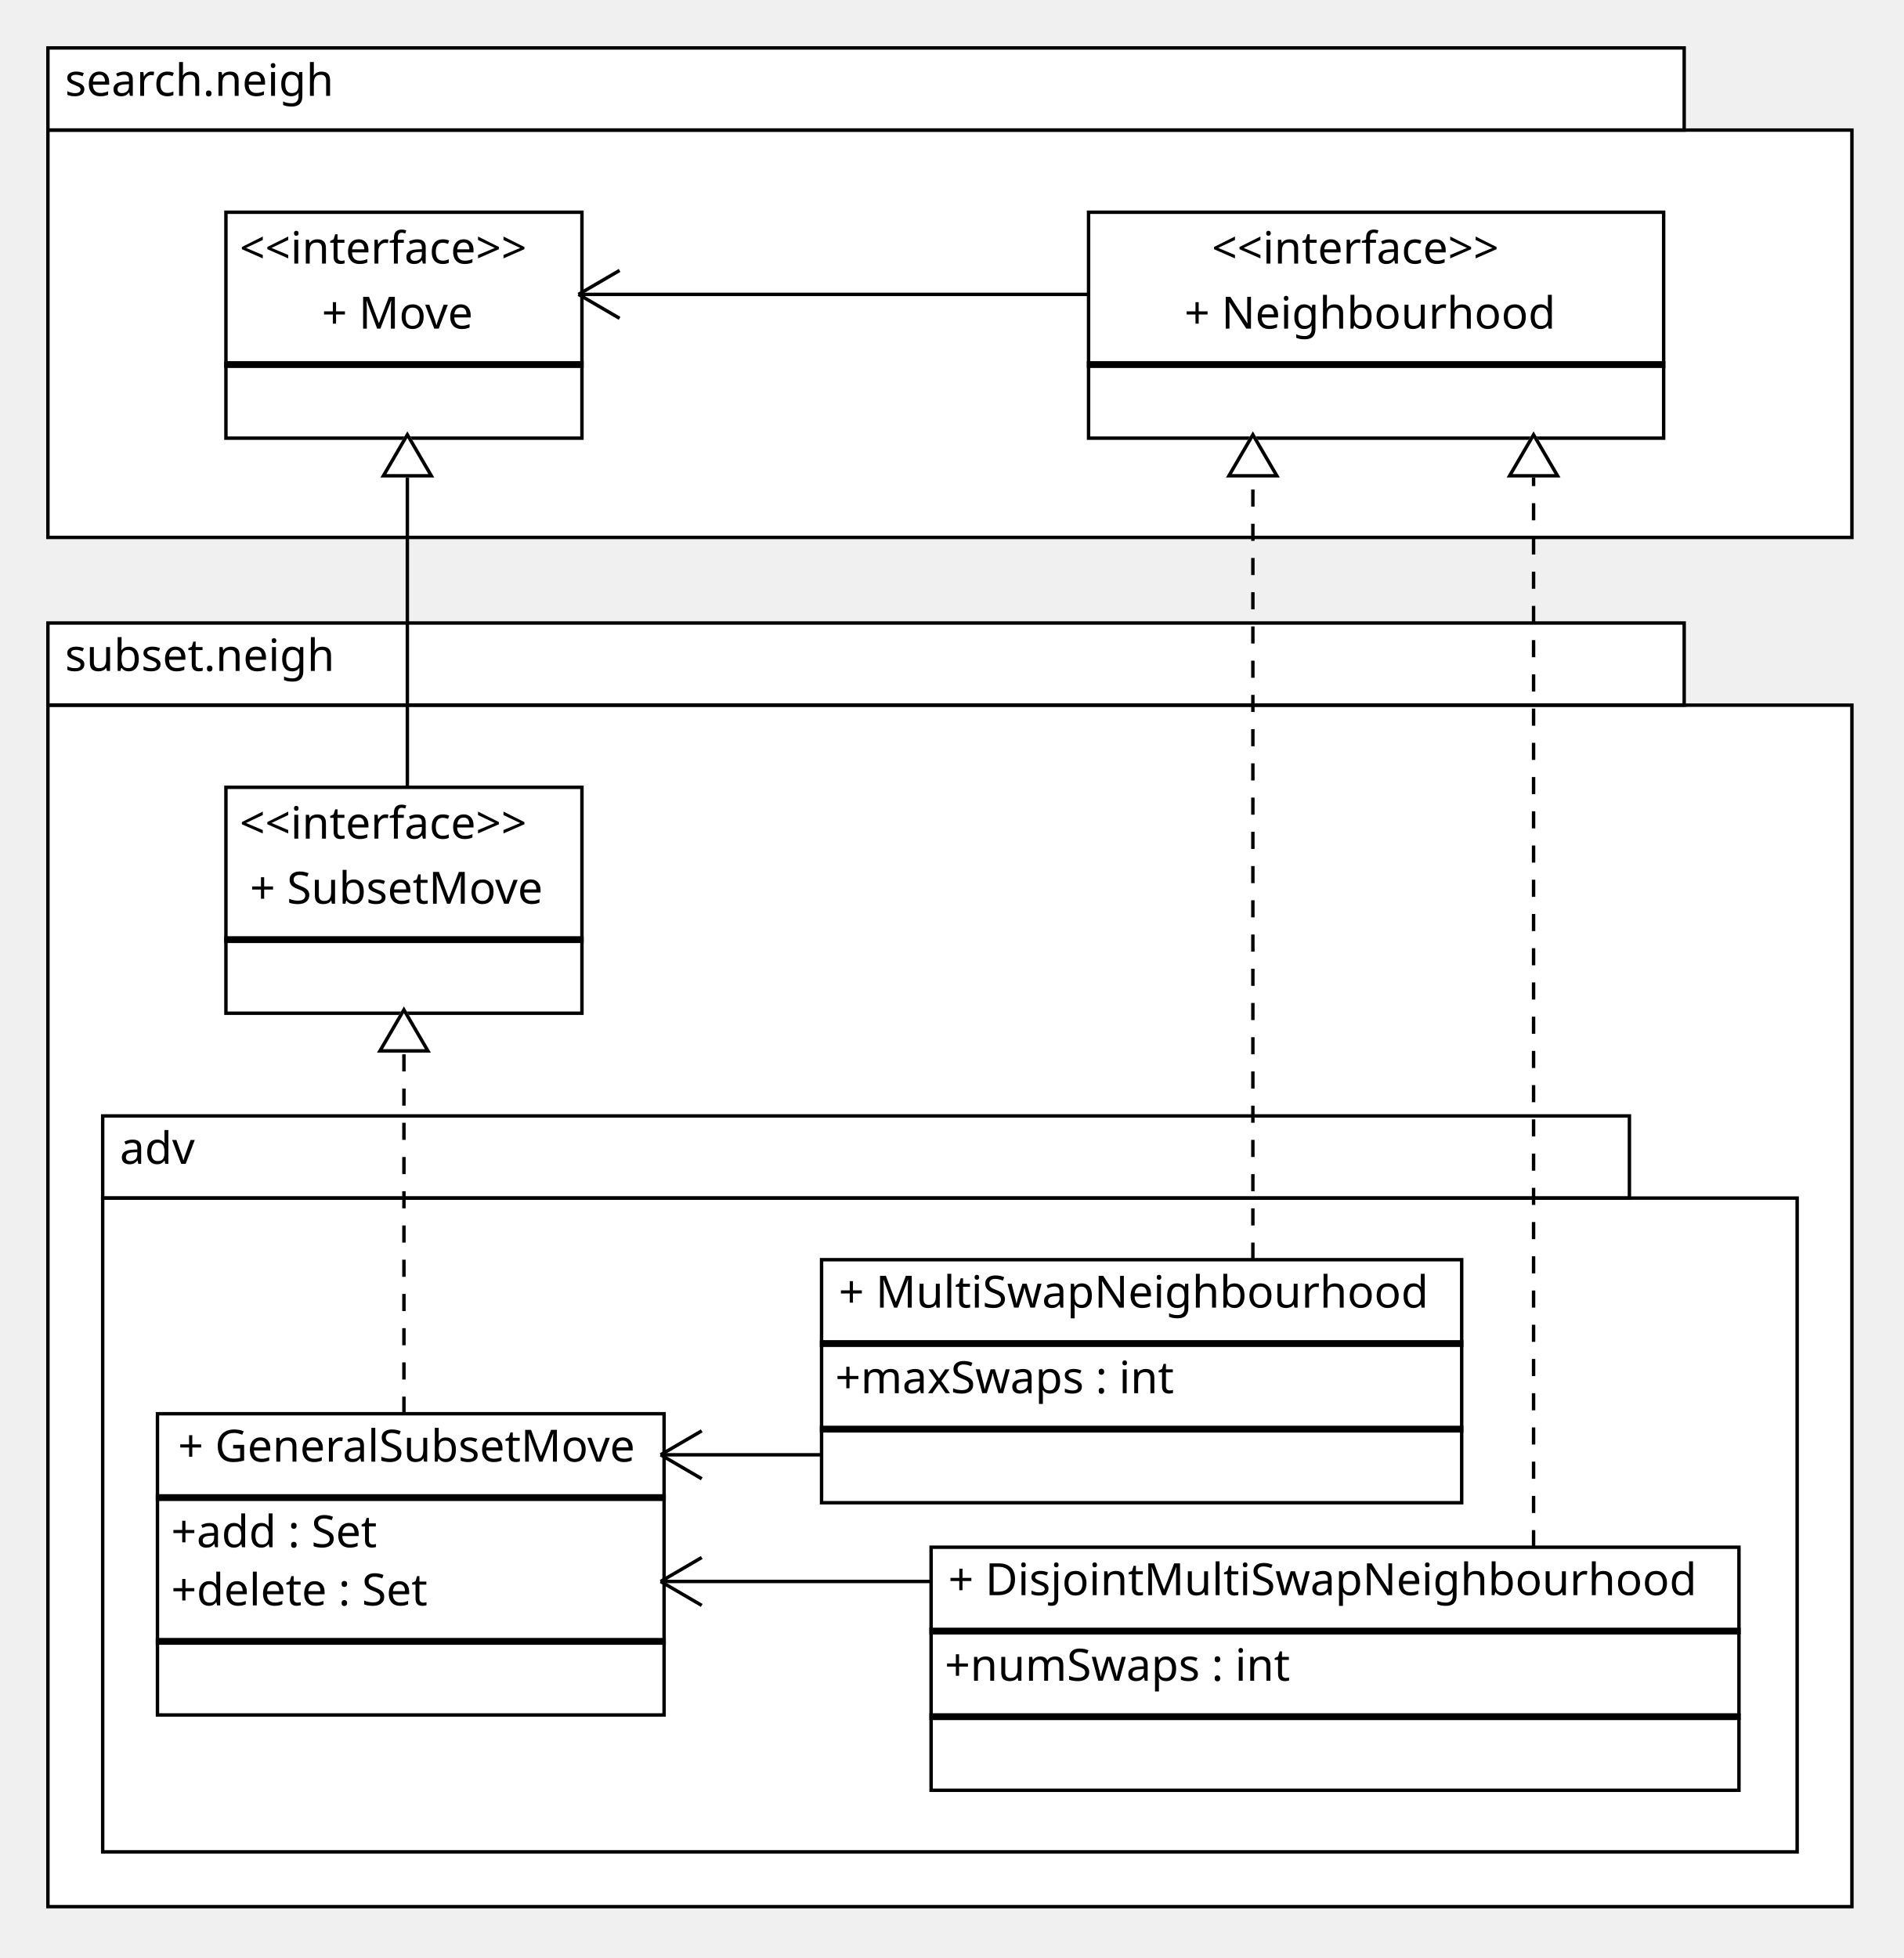
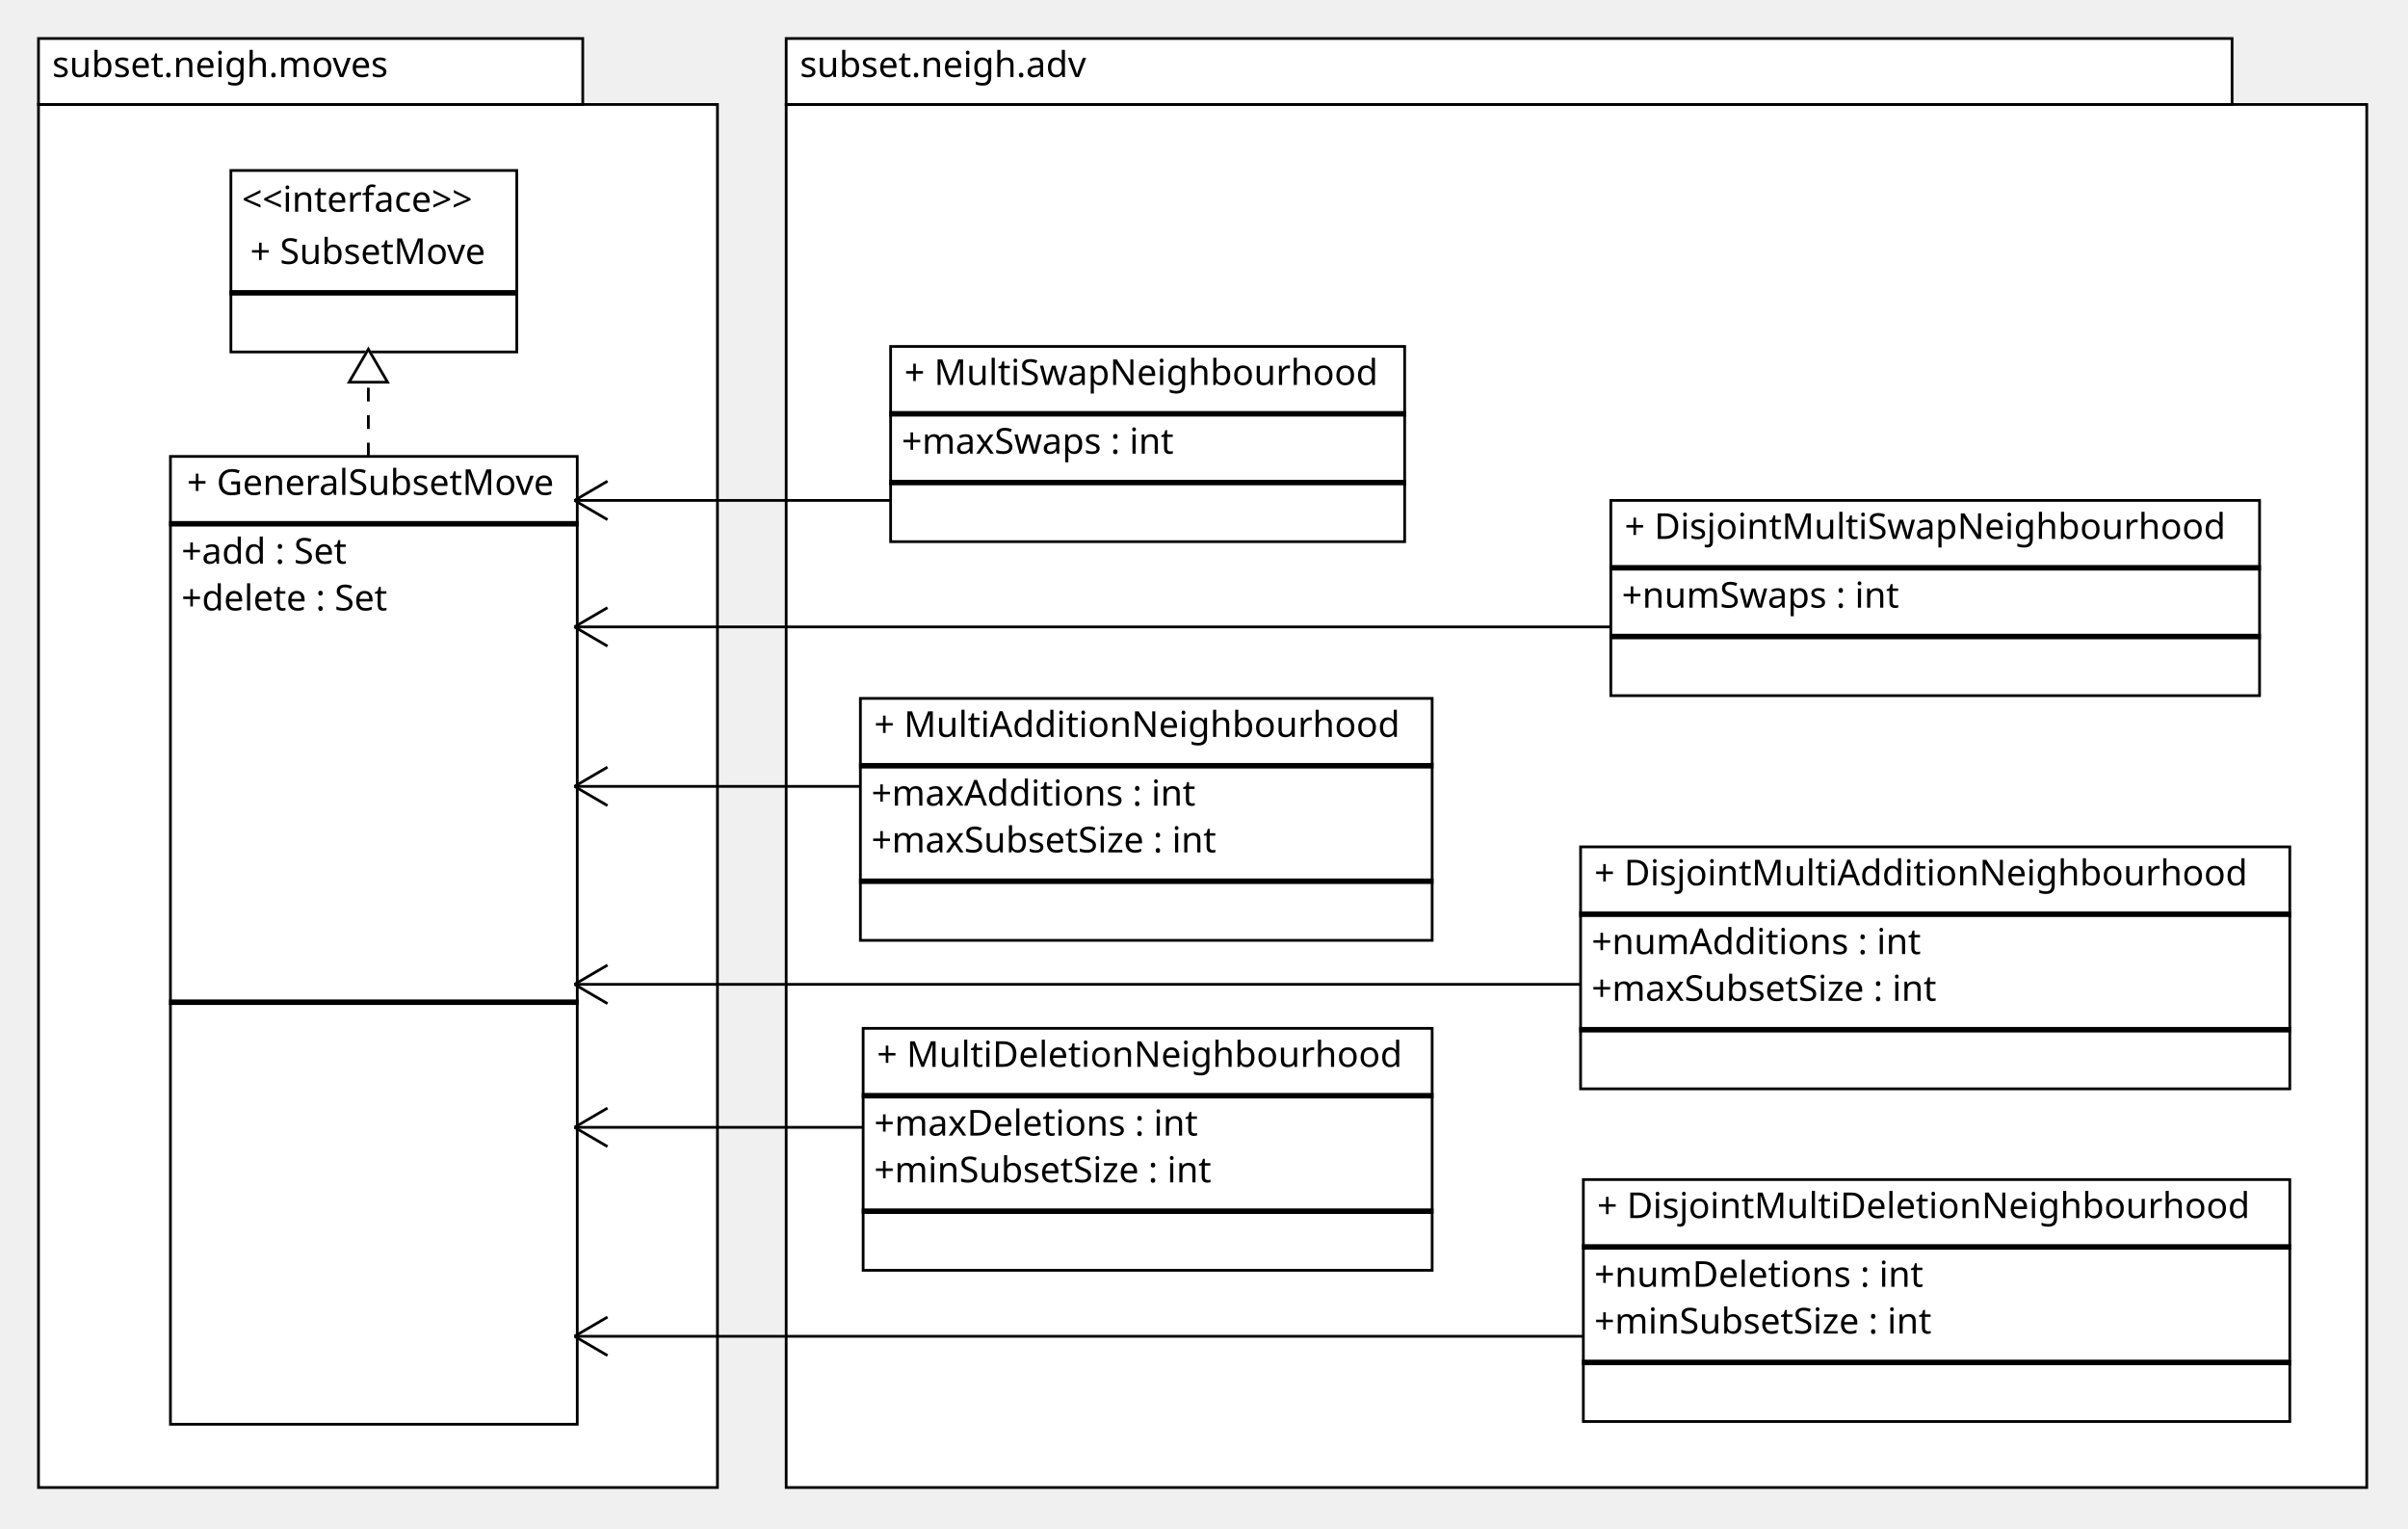
- <svg xmlns="http://www.w3.org/2000/svg" height="572" version="1.1" width="556">
-   <polygon fill="#ffffff" points="14,14 492,14 492,38 541,38 541,157 14,157 14,14" stroke="#ffffff" stroke-width="1" />
-   <rect fill="none" height="24" stroke="#000000" stroke-width="1" width="478" x="14" y="14" />
+ <svg xmlns="http://www.w3.org/2000/svg" height="556" version="1.1" width="876">
+   <polygon fill="#ffffff" points="14,14 212,14 212,38 261,38 261,541 14,541 14,14" stroke="#ffffff" stroke-width="1" />
+   <rect fill="none" height="24" stroke="#000000" stroke-width="1" width="198" x="14" y="14" />
  <text font-family="Lucida Grande" font-size="13" x="19" y="28">
- search.neigh</text>
-   <rect fill="none" height="119" stroke="#000000" stroke-width="1" width="527" x="14" y="38" />
-   <polygon fill="#ffffff" points="14,182 492,182 492,206 541,206 541,557 14,557 14,182" stroke="#ffffff" stroke-width="1" />
-   <rect fill="none" height="24" stroke="#000000" stroke-width="1" width="478" x="14" y="182" />
-   <text font-family="Lucida Grande" font-size="13" x="19" y="196">
- subset.neigh</text>
-   <rect fill="none" height="351" stroke="#000000" stroke-width="1" width="527" x="14" y="206" />
-   <rect fill="#ffffff" height="66" stroke="#ffffff" stroke-width="1" width="104" x="66" y="62" />
-   <rect fill="none" height="66" stroke="#000000" stroke-width="1" width="104" x="66" y="62" />
-   <text font-family="Lucida Grande" font-size="13" x="94" y="96">
- + Move</text>
-   <text font-family="Lucida Grande" font-size="13" x="70" y="77">
+ subset.neigh.moves</text>
+   <rect fill="none" height="503" stroke="#000000" stroke-width="1" width="247" x="14" y="38" />
+   <rect fill="#ffffff" height="66" stroke="#ffffff" stroke-width="1" width="104" x="84" y="62" />
+   <rect fill="none" height="66" stroke="#000000" stroke-width="1" width="104" x="84" y="62" />
+   <text font-family="Lucida Grande" font-size="13" x="91" y="96">
+ + SubsetMove</text>
+   <text font-family="Lucida Grande" font-size="13" x="88" y="77">
&lt;&lt;interface&gt;&gt;</text>
-   <rect fill="#000000" height="1" stroke="#000000" stroke-width="1" width="104" x="66" y="106" />
-   <rect fill="#ffffff" height="66" stroke="#ffffff" stroke-width="1" width="168" x="318" y="62" />
-   <rect fill="none" height="66" stroke="#000000" stroke-width="1" width="168" x="318" y="62" />
-   <text font-family="Lucida Grande" font-size="13" x="346" y="96">
- + Neighbourhood</text>
-   <text font-family="Lucida Grande" font-size="13" x="354" y="77">
- &lt;&lt;interface&gt;&gt;</text>
-   <rect fill="#000000" height="1" stroke="#000000" stroke-width="1" width="168" x="318" y="106" />
-   <rect fill="#ffffff" height="66" stroke="#ffffff" stroke-width="1" width="104" x="66" y="230" />
-   <rect fill="none" height="66" stroke="#000000" stroke-width="1" width="104" x="66" y="230" />
-   <text font-family="Lucida Grande" font-size="13" x="73" y="264">
- + SubsetMove</text>
-   <text font-family="Lucida Grande" font-size="13" x="70" y="245">
- &lt;&lt;interface&gt;&gt;</text>
-   <rect fill="#000000" height="1" stroke="#000000" stroke-width="1" width="104" x="66" y="274" />
-   <polyline fill="none" points="119,230 119,127" stroke="#000000" stroke-width="1" />
-   <polygon fill="#ffffff" points="119,127 126,139 112,139" stroke="#ffffff" stroke-width="1" />
-   <polygon fill="none" points="119,127 126,139 112,139" stroke="#000000" stroke-width="1" />
-   <polyline fill="none" points="318,86 169,86" stroke="#000000" stroke-width="1" />
-   <line fill="#000000" stroke="#000000" stroke-width="1" x1="181" x2="169" y1="79" y2="86" />
-   <line fill="#000000" stroke="#000000" stroke-width="1" x1="181" x2="169" y1="93" y2="86" />
-   <text font-family="Lucida Grande" font-size="13" x="213" y="66">
+   <rect fill="#000000" height="1" stroke="#000000" stroke-width="1" width="104" x="84" y="106" />
+   <polygon fill="#ffffff" points="286,14 812,14 812,38 861,38 861,541 286,541 286,14" stroke="#ffffff" stroke-width="1" />
+   <rect fill="none" height="24" stroke="#000000" stroke-width="1" width="526" x="286" y="14" />
+   <text font-family="Lucida Grande" font-size="13" x="291" y="28">
+ subset.neigh.adv</text>
+   <rect fill="none" height="503" stroke="#000000" stroke-width="1" width="575" x="286" y="38" />
+   <rect fill="#ffffff" height="352" stroke="#ffffff" stroke-width="1" width="148" x="62" y="166" />
+   <rect fill="none" height="352" stroke="#000000" stroke-width="1" width="148" x="62" y="166" />
+   <text font-family="Lucida Grande" font-size="13" x="68" y="180">
+ + GeneralSubsetMove</text>
+   <rect fill="#000000" height="1" stroke="#000000" stroke-width="1" width="148" x="62" y="190" />
+   <text font-family="Lucida Grande" font-size="13" x="66" y="205">
+ +add : Set</text>
+   <text font-family="Lucida Grande" font-size="13" x="66" y="222">
+ +delete : Set</text>
+   <rect fill="#000000" height="1" stroke="#000000" stroke-width="1" width="148" x="62" y="364" />
+   <line fill="#000000" stroke="#000000" stroke-width="1" x1="134" x2="134" y1="166" y2="161" />
+   <line fill="#000000" stroke="#000000" stroke-width="1" x1="134" x2="134" y1="156" y2="151" />
+   <line fill="#000000" stroke="#000000" stroke-width="1" x1="134" x2="134" y1="146" y2="141" />
+   <line fill="#000000" stroke="#000000" stroke-width="1" x1="134" x2="134" y1="136" y2="131" />
+   <polygon fill="#ffffff" points="134,127 141,139 127,139" stroke="#ffffff" stroke-width="1" />
+   <polygon fill="none" points="134,127 141,139 127,139" stroke="#000000" stroke-width="1" />
+   <rect fill="#ffffff" height="71" stroke="#ffffff" stroke-width="1" width="187" x="324" y="126" />
+   <rect fill="none" height="71" stroke="#000000" stroke-width="1" width="187" x="324" y="126" />
+   <text font-family="Lucida Grande" font-size="13" x="329" y="140">
+ + MultiSwapNeighbourhood</text>
+   <rect fill="#000000" height="1" stroke="#000000" stroke-width="1" width="187" x="324" y="150" />
+   <text font-family="Lucida Grande" font-size="13" x="328" y="165">
+ +maxSwaps : int</text>
+   <rect fill="#000000" height="1" stroke="#000000" stroke-width="1" width="187" x="324" y="175" />
+   <polyline fill="none" points="324,182 209,182" stroke="#000000" stroke-width="1" />
+   <line fill="#000000" stroke="#000000" stroke-width="1" x1="221" x2="209" y1="175" y2="182" />
+   <line fill="#000000" stroke="#000000" stroke-width="1" x1="221" x2="209" y1="189" y2="182" />
+   <text font-family="Lucida Grande" font-size="13" x="236" y="162">
 </text>
-   <polygon fill="#ffffff" points="30,326 476,326 476,350 525,350 525,541 30,541 30,326" stroke="#ffffff" stroke-width="1" />
-   <rect fill="none" height="24" stroke="#000000" stroke-width="1" width="446" x="30" y="326" />
-   <text font-family="Lucida Grande" font-size="13" x="35" y="340">
- adv</text>
-   <rect fill="none" height="191" stroke="#000000" stroke-width="1" width="495" x="30" y="350" />
-   <rect fill="#ffffff" height="88" stroke="#ffffff" stroke-width="1" width="148" x="46" y="413" />
-   <rect fill="none" height="88" stroke="#000000" stroke-width="1" width="148" x="46" y="413" />
-   <text font-family="Lucida Grande" font-size="13" x="52" y="427">
- + GeneralSubsetMove</text>
-   <rect fill="#000000" height="1" stroke="#000000" stroke-width="1" width="148" x="46" y="437" />
-   <text font-family="Lucida Grande" font-size="13" x="50" y="452">
- +add : Set</text>
-   <text font-family="Lucida Grande" font-size="13" x="50" y="469">
- +delete : Set</text>
-   <rect fill="#000000" height="1" stroke="#000000" stroke-width="1" width="148" x="46" y="479" />
-   <line fill="#000000" stroke="#000000" stroke-width="1" x1="118" x2="118" y1="413" y2="408" />
-   <line fill="#000000" stroke="#000000" stroke-width="1" x1="118" x2="118" y1="403" y2="398" />
-   <line fill="#000000" stroke="#000000" stroke-width="1" x1="118" x2="118" y1="393" y2="388" />
-   <line fill="#000000" stroke="#000000" stroke-width="1" x1="118" x2="118" y1="383" y2="378" />
-   <line fill="#000000" stroke="#000000" stroke-width="1" x1="118" x2="118" y1="373" y2="368" />
-   <line fill="#000000" stroke="#000000" stroke-width="1" x1="118" x2="118" y1="363" y2="358" />
-   <line fill="#000000" stroke="#000000" stroke-width="1" x1="118" x2="118" y1="353" y2="348" />
-   <line fill="#000000" stroke="#000000" stroke-width="1" x1="118" x2="118" y1="343" y2="338" />
-   <line fill="#000000" stroke="#000000" stroke-width="1" x1="118" x2="118" y1="333" y2="328" />
-   <line fill="#000000" stroke="#000000" stroke-width="1" x1="118" x2="118" y1="323" y2="318" />
-   <line fill="#000000" stroke="#000000" stroke-width="1" x1="118" x2="118" y1="313" y2="308" />
-   <line fill="#000000" stroke="#000000" stroke-width="1" x1="118" x2="118" y1="303" y2="298" />
-   <polygon fill="#ffffff" points="118,295 125,307 111,307" stroke="#ffffff" stroke-width="1" />
-   <polygon fill="none" points="118,295 125,307 111,307" stroke="#000000" stroke-width="1" />
-   <rect fill="#ffffff" height="71" stroke="#ffffff" stroke-width="1" width="187" x="240" y="368" />
-   <rect fill="none" height="71" stroke="#000000" stroke-width="1" width="187" x="240" y="368" />
-   <text font-family="Lucida Grande" font-size="13" x="245" y="382">
- + MultiSwapNeighbourhood</text>
-   <rect fill="#000000" height="1" stroke="#000000" stroke-width="1" width="187" x="240" y="392" />
-   <text font-family="Lucida Grande" font-size="13" x="244" y="407">
- +maxSwaps : int</text>
-   <rect fill="#000000" height="1" stroke="#000000" stroke-width="1" width="187" x="240" y="417" />
-   <polyline fill="none" points="240,425 193,425" stroke="#000000" stroke-width="1" />
-   <line fill="#000000" stroke="#000000" stroke-width="1" x1="205" x2="193" y1="418" y2="425" />
-   <line fill="#000000" stroke="#000000" stroke-width="1" x1="205" x2="193" y1="432" y2="425" />
-   <text font-family="Lucida Grande" font-size="13" x="186" y="405">
+   <rect fill="#ffffff" height="71" stroke="#ffffff" stroke-width="1" width="236" x="586" y="182" />
+   <rect fill="none" height="71" stroke="#000000" stroke-width="1" width="236" x="586" y="182" />
+   <text font-family="Lucida Grande" font-size="13" x="591" y="196">
+ + DisjointMultiSwapNeighbourhood</text>
+   <rect fill="#000000" height="1" stroke="#000000" stroke-width="1" width="236" x="586" y="206" />
+   <text font-family="Lucida Grande" font-size="13" x="590" y="221">
+ +numSwaps : int</text>
+   <rect fill="#000000" height="1" stroke="#000000" stroke-width="1" width="236" x="586" y="231" />
+   <polyline fill="none" points="586,228 209,228" stroke="#000000" stroke-width="1" />
+   <line fill="#000000" stroke="#000000" stroke-width="1" x1="221" x2="209" y1="221" y2="228" />
+   <line fill="#000000" stroke="#000000" stroke-width="1" x1="221" x2="209" y1="235" y2="228" />
+   <text font-family="Lucida Grande" font-size="13" x="368" y="218">
 </text>
-   <line fill="#000000" stroke="#000000" stroke-width="1" x1="366" x2="366" y1="368" y2="363" />
-   <line fill="#000000" stroke="#000000" stroke-width="1" x1="366" x2="366" y1="358" y2="353" />
-   <line fill="#000000" stroke="#000000" stroke-width="1" x1="366" x2="366" y1="348" y2="343" />
-   <line fill="#000000" stroke="#000000" stroke-width="1" x1="366" x2="366" y1="338" y2="333" />
-   <line fill="#000000" stroke="#000000" stroke-width="1" x1="366" x2="366" y1="328" y2="323" />
-   <line fill="#000000" stroke="#000000" stroke-width="1" x1="366" x2="366" y1="318" y2="313" />
-   <line fill="#000000" stroke="#000000" stroke-width="1" x1="366" x2="366" y1="308" y2="303" />
-   <line fill="#000000" stroke="#000000" stroke-width="1" x1="366" x2="366" y1="298" y2="293" />
-   <line fill="#000000" stroke="#000000" stroke-width="1" x1="366" x2="366" y1="288" y2="283" />
-   <line fill="#000000" stroke="#000000" stroke-width="1" x1="366" x2="366" y1="278" y2="273" />
-   <line fill="#000000" stroke="#000000" stroke-width="1" x1="366" x2="366" y1="268" y2="263" />
-   <line fill="#000000" stroke="#000000" stroke-width="1" x1="366" x2="366" y1="258" y2="253" />
-   <line fill="#000000" stroke="#000000" stroke-width="1" x1="366" x2="366" y1="248" y2="243" />
-   <line fill="#000000" stroke="#000000" stroke-width="1" x1="366" x2="366" y1="238" y2="233" />
-   <line fill="#000000" stroke="#000000" stroke-width="1" x1="366" x2="366" y1="228" y2="223" />
-   <line fill="#000000" stroke="#000000" stroke-width="1" x1="366" x2="366" y1="218" y2="213" />
-   <line fill="#000000" stroke="#000000" stroke-width="1" x1="366" x2="366" y1="208" y2="203" />
-   <line fill="#000000" stroke="#000000" stroke-width="1" x1="366" x2="366" y1="198" y2="193" />
-   <line fill="#000000" stroke="#000000" stroke-width="1" x1="366" x2="366" y1="188" y2="183" />
-   <line fill="#000000" stroke="#000000" stroke-width="1" x1="366" x2="366" y1="178" y2="173" />
-   <line fill="#000000" stroke="#000000" stroke-width="1" x1="366" x2="366" y1="168" y2="163" />
-   <line fill="#000000" stroke="#000000" stroke-width="1" x1="366" x2="366" y1="158" y2="153" />
-   <line fill="#000000" stroke="#000000" stroke-width="1" x1="366" x2="366" y1="148" y2="143" />
-   <line fill="#000000" stroke="#000000" stroke-width="1" x1="366" x2="366" y1="138" y2="133" />
-   <line fill="#000000" stroke="#000000" stroke-width="1" x1="366" x2="366" y1="128" y2="127" />
-   <polygon fill="#ffffff" points="366,127 373,139 359,139" stroke="#ffffff" stroke-width="1" />
-   <polygon fill="none" points="366,127 373,139 359,139" stroke="#000000" stroke-width="1" />
-   <rect fill="#ffffff" height="71" stroke="#ffffff" stroke-width="1" width="236" x="272" y="452" />
-   <rect fill="none" height="71" stroke="#000000" stroke-width="1" width="236" x="272" y="452" />
-   <text font-family="Lucida Grande" font-size="13" x="277" y="466">
- + DisjointMultiSwapNeighbourhood</text>
-   <rect fill="#000000" height="1" stroke="#000000" stroke-width="1" width="236" x="272" y="476" />
-   <text font-family="Lucida Grande" font-size="13" x="276" y="491">
- +numSwaps : int</text>
-   <rect fill="#000000" height="1" stroke="#000000" stroke-width="1" width="236" x="272" y="501" />
-   <polyline fill="none" points="272,462 193,462" stroke="#000000" stroke-width="1" />
-   <line fill="#000000" stroke="#000000" stroke-width="1" x1="205" x2="193" y1="455" y2="462" />
-   <line fill="#000000" stroke="#000000" stroke-width="1" x1="205" x2="193" y1="469" y2="462" />
-   <text font-family="Lucida Grande" font-size="13" x="203" y="452">
+   <rect fill="#ffffff" height="88" stroke="#ffffff" stroke-width="1" width="208" x="313" y="254" />
+   <rect fill="none" height="88" stroke="#000000" stroke-width="1" width="208" x="313" y="254" />
+   <text font-family="Lucida Grande" font-size="13" x="318" y="268">
+ + MultiAdditionNeighbourhood</text>
+   <rect fill="#000000" height="1" stroke="#000000" stroke-width="1" width="208" x="313" y="278" />
+   <text font-family="Lucida Grande" font-size="13" x="317" y="293">
+ +maxAdditions : int</text>
+   <text font-family="Lucida Grande" font-size="13" x="317" y="310">
+ +maxSubsetSize : int</text>
+   <rect fill="#000000" height="1" stroke="#000000" stroke-width="1" width="208" x="313" y="320" />
+   <rect fill="#ffffff" height="88" stroke="#ffffff" stroke-width="1" width="257" x="576" y="429" />
+   <rect fill="none" height="88" stroke="#000000" stroke-width="1" width="257" x="576" y="429" />
+   <text font-family="Lucida Grande" font-size="13" x="581" y="443">
+ + DisjointMultiDeletionNeighbourhood</text>
+   <rect fill="#000000" height="1" stroke="#000000" stroke-width="1" width="257" x="576" y="453" />
+   <text font-family="Lucida Grande" font-size="13" x="580" y="468">
+ +numDeletions : int</text>
+   <text font-family="Lucida Grande" font-size="13" x="580" y="485">
+ +minSubsetSize : int</text>
+   <rect fill="#000000" height="1" stroke="#000000" stroke-width="1" width="257" x="576" y="495" />
+   <rect fill="#ffffff" height="88" stroke="#ffffff" stroke-width="1" width="258" x="575" y="308" />
+   <rect fill="none" height="88" stroke="#000000" stroke-width="1" width="258" x="575" y="308" />
+   <text font-family="Lucida Grande" font-size="13" x="580" y="322">
+ + DisjointMultiAdditionNeighbourhood</text>
+   <rect fill="#000000" height="1" stroke="#000000" stroke-width="1" width="258" x="575" y="332" />
+   <text font-family="Lucida Grande" font-size="13" x="579" y="347">
+ +numAdditions : int</text>
+   <text font-family="Lucida Grande" font-size="13" x="579" y="364">
+ +maxSubsetSize : int</text>
+   <rect fill="#000000" height="1" stroke="#000000" stroke-width="1" width="258" x="575" y="374" />
+   <rect fill="#ffffff" height="88" stroke="#ffffff" stroke-width="1" width="207" x="314" y="374" />
+   <rect fill="none" height="88" stroke="#000000" stroke-width="1" width="207" x="314" y="374" />
+   <text font-family="Lucida Grande" font-size="13" x="319" y="388">
+ + MultiDeletionNeighbourhood</text>
+   <rect fill="#000000" height="1" stroke="#000000" stroke-width="1" width="207" x="314" y="398" />
+   <text font-family="Lucida Grande" font-size="13" x="318" y="413">
+ +maxDeletions : int</text>
+   <text font-family="Lucida Grande" font-size="13" x="318" y="430">
+ +minSubsetSize : int</text>
+   <rect fill="#000000" height="1" stroke="#000000" stroke-width="1" width="207" x="314" y="440" />
+   <polyline fill="none" points="313,286 209,286" stroke="#000000" stroke-width="1" />
+   <line fill="#000000" stroke="#000000" stroke-width="1" x1="221" x2="209" y1="279" y2="286" />
+   <line fill="#000000" stroke="#000000" stroke-width="1" x1="221" x2="209" y1="293" y2="286" />
+   <text font-family="Lucida Grande" font-size="13" x="230" y="266">
 </text>
-   <line fill="#000000" stroke="#000000" stroke-width="1" x1="448" x2="448" y1="452" y2="447" />
-   <line fill="#000000" stroke="#000000" stroke-width="1" x1="448" x2="448" y1="442" y2="437" />
-   <line fill="#000000" stroke="#000000" stroke-width="1" x1="448" x2="448" y1="432" y2="427" />
-   <line fill="#000000" stroke="#000000" stroke-width="1" x1="448" x2="448" y1="422" y2="417" />
-   <line fill="#000000" stroke="#000000" stroke-width="1" x1="448" x2="448" y1="412" y2="407" />
-   <line fill="#000000" stroke="#000000" stroke-width="1" x1="448" x2="448" y1="402" y2="397" />
-   <line fill="#000000" stroke="#000000" stroke-width="1" x1="448" x2="448" y1="392" y2="387" />
-   <line fill="#000000" stroke="#000000" stroke-width="1" x1="448" x2="448" y1="382" y2="377" />
-   <line fill="#000000" stroke="#000000" stroke-width="1" x1="448" x2="448" y1="372" y2="367" />
-   <line fill="#000000" stroke="#000000" stroke-width="1" x1="448" x2="448" y1="362" y2="357" />
-   <line fill="#000000" stroke="#000000" stroke-width="1" x1="448" x2="448" y1="352" y2="347" />
-   <line fill="#000000" stroke="#000000" stroke-width="1" x1="448" x2="448" y1="342" y2="337" />
-   <line fill="#000000" stroke="#000000" stroke-width="1" x1="448" x2="448" y1="332" y2="327" />
-   <line fill="#000000" stroke="#000000" stroke-width="1" x1="448" x2="448" y1="322" y2="317" />
-   <line fill="#000000" stroke="#000000" stroke-width="1" x1="448" x2="448" y1="312" y2="307" />
-   <line fill="#000000" stroke="#000000" stroke-width="1" x1="448" x2="448" y1="302" y2="297" />
-   <line fill="#000000" stroke="#000000" stroke-width="1" x1="448" x2="448" y1="292" y2="287" />
-   <line fill="#000000" stroke="#000000" stroke-width="1" x1="448" x2="448" y1="282" y2="277" />
-   <line fill="#000000" stroke="#000000" stroke-width="1" x1="448" x2="448" y1="272" y2="267" />
-   <line fill="#000000" stroke="#000000" stroke-width="1" x1="448" x2="448" y1="262" y2="257" />
-   <line fill="#000000" stroke="#000000" stroke-width="1" x1="448" x2="448" y1="252" y2="247" />
-   <line fill="#000000" stroke="#000000" stroke-width="1" x1="448" x2="448" y1="242" y2="237" />
-   <line fill="#000000" stroke="#000000" stroke-width="1" x1="448" x2="448" y1="232" y2="227" />
-   <line fill="#000000" stroke="#000000" stroke-width="1" x1="448" x2="448" y1="222" y2="217" />
-   <line fill="#000000" stroke="#000000" stroke-width="1" x1="448" x2="448" y1="212" y2="207" />
-   <line fill="#000000" stroke="#000000" stroke-width="1" x1="448" x2="448" y1="202" y2="197" />
-   <line fill="#000000" stroke="#000000" stroke-width="1" x1="448" x2="448" y1="192" y2="187" />
-   <line fill="#000000" stroke="#000000" stroke-width="1" x1="448" x2="448" y1="182" y2="177" />
-   <line fill="#000000" stroke="#000000" stroke-width="1" x1="448" x2="448" y1="172" y2="167" />
-   <line fill="#000000" stroke="#000000" stroke-width="1" x1="448" x2="448" y1="162" y2="157" />
-   <line fill="#000000" stroke="#000000" stroke-width="1" x1="448" x2="448" y1="152" y2="147" />
-   <line fill="#000000" stroke="#000000" stroke-width="1" x1="448" x2="448" y1="142" y2="137" />
-   <line fill="#000000" stroke="#000000" stroke-width="1" x1="448" x2="448" y1="132" y2="127" />
-   <polygon fill="#ffffff" points="448,127 455,139 441,139" stroke="#ffffff" stroke-width="1" />
-   <polygon fill="none" points="448,127 455,139 441,139" stroke="#000000" stroke-width="1" />
+   <polyline fill="none" points="575,358 209,358" stroke="#000000" stroke-width="1" />
+   <line fill="#000000" stroke="#000000" stroke-width="1" x1="221" x2="209" y1="351" y2="358" />
+   <line fill="#000000" stroke="#000000" stroke-width="1" x1="221" x2="209" y1="365" y2="358" />
+   <text font-family="Lucida Grande" font-size="13" x="361" y="338">
+  </text>
+   <polyline fill="none" points="314,410 209,410" stroke="#000000" stroke-width="1" />
+   <line fill="#000000" stroke="#000000" stroke-width="1" x1="221" x2="209" y1="403" y2="410" />
+   <line fill="#000000" stroke="#000000" stroke-width="1" x1="221" x2="209" y1="417" y2="410" />
+   <text font-family="Lucida Grande" font-size="13" x="231" y="390">
+  </text>
+   <polyline fill="none" points="576,486 209,486" stroke="#000000" stroke-width="1" />
+   <line fill="#000000" stroke="#000000" stroke-width="1" x1="221" x2="209" y1="479" y2="486" />
+   <line fill="#000000" stroke="#000000" stroke-width="1" x1="221" x2="209" y1="493" y2="486" />
+   <text font-family="Lucida Grande" font-size="13" x="362" y="466">
+  </text>
</svg>
